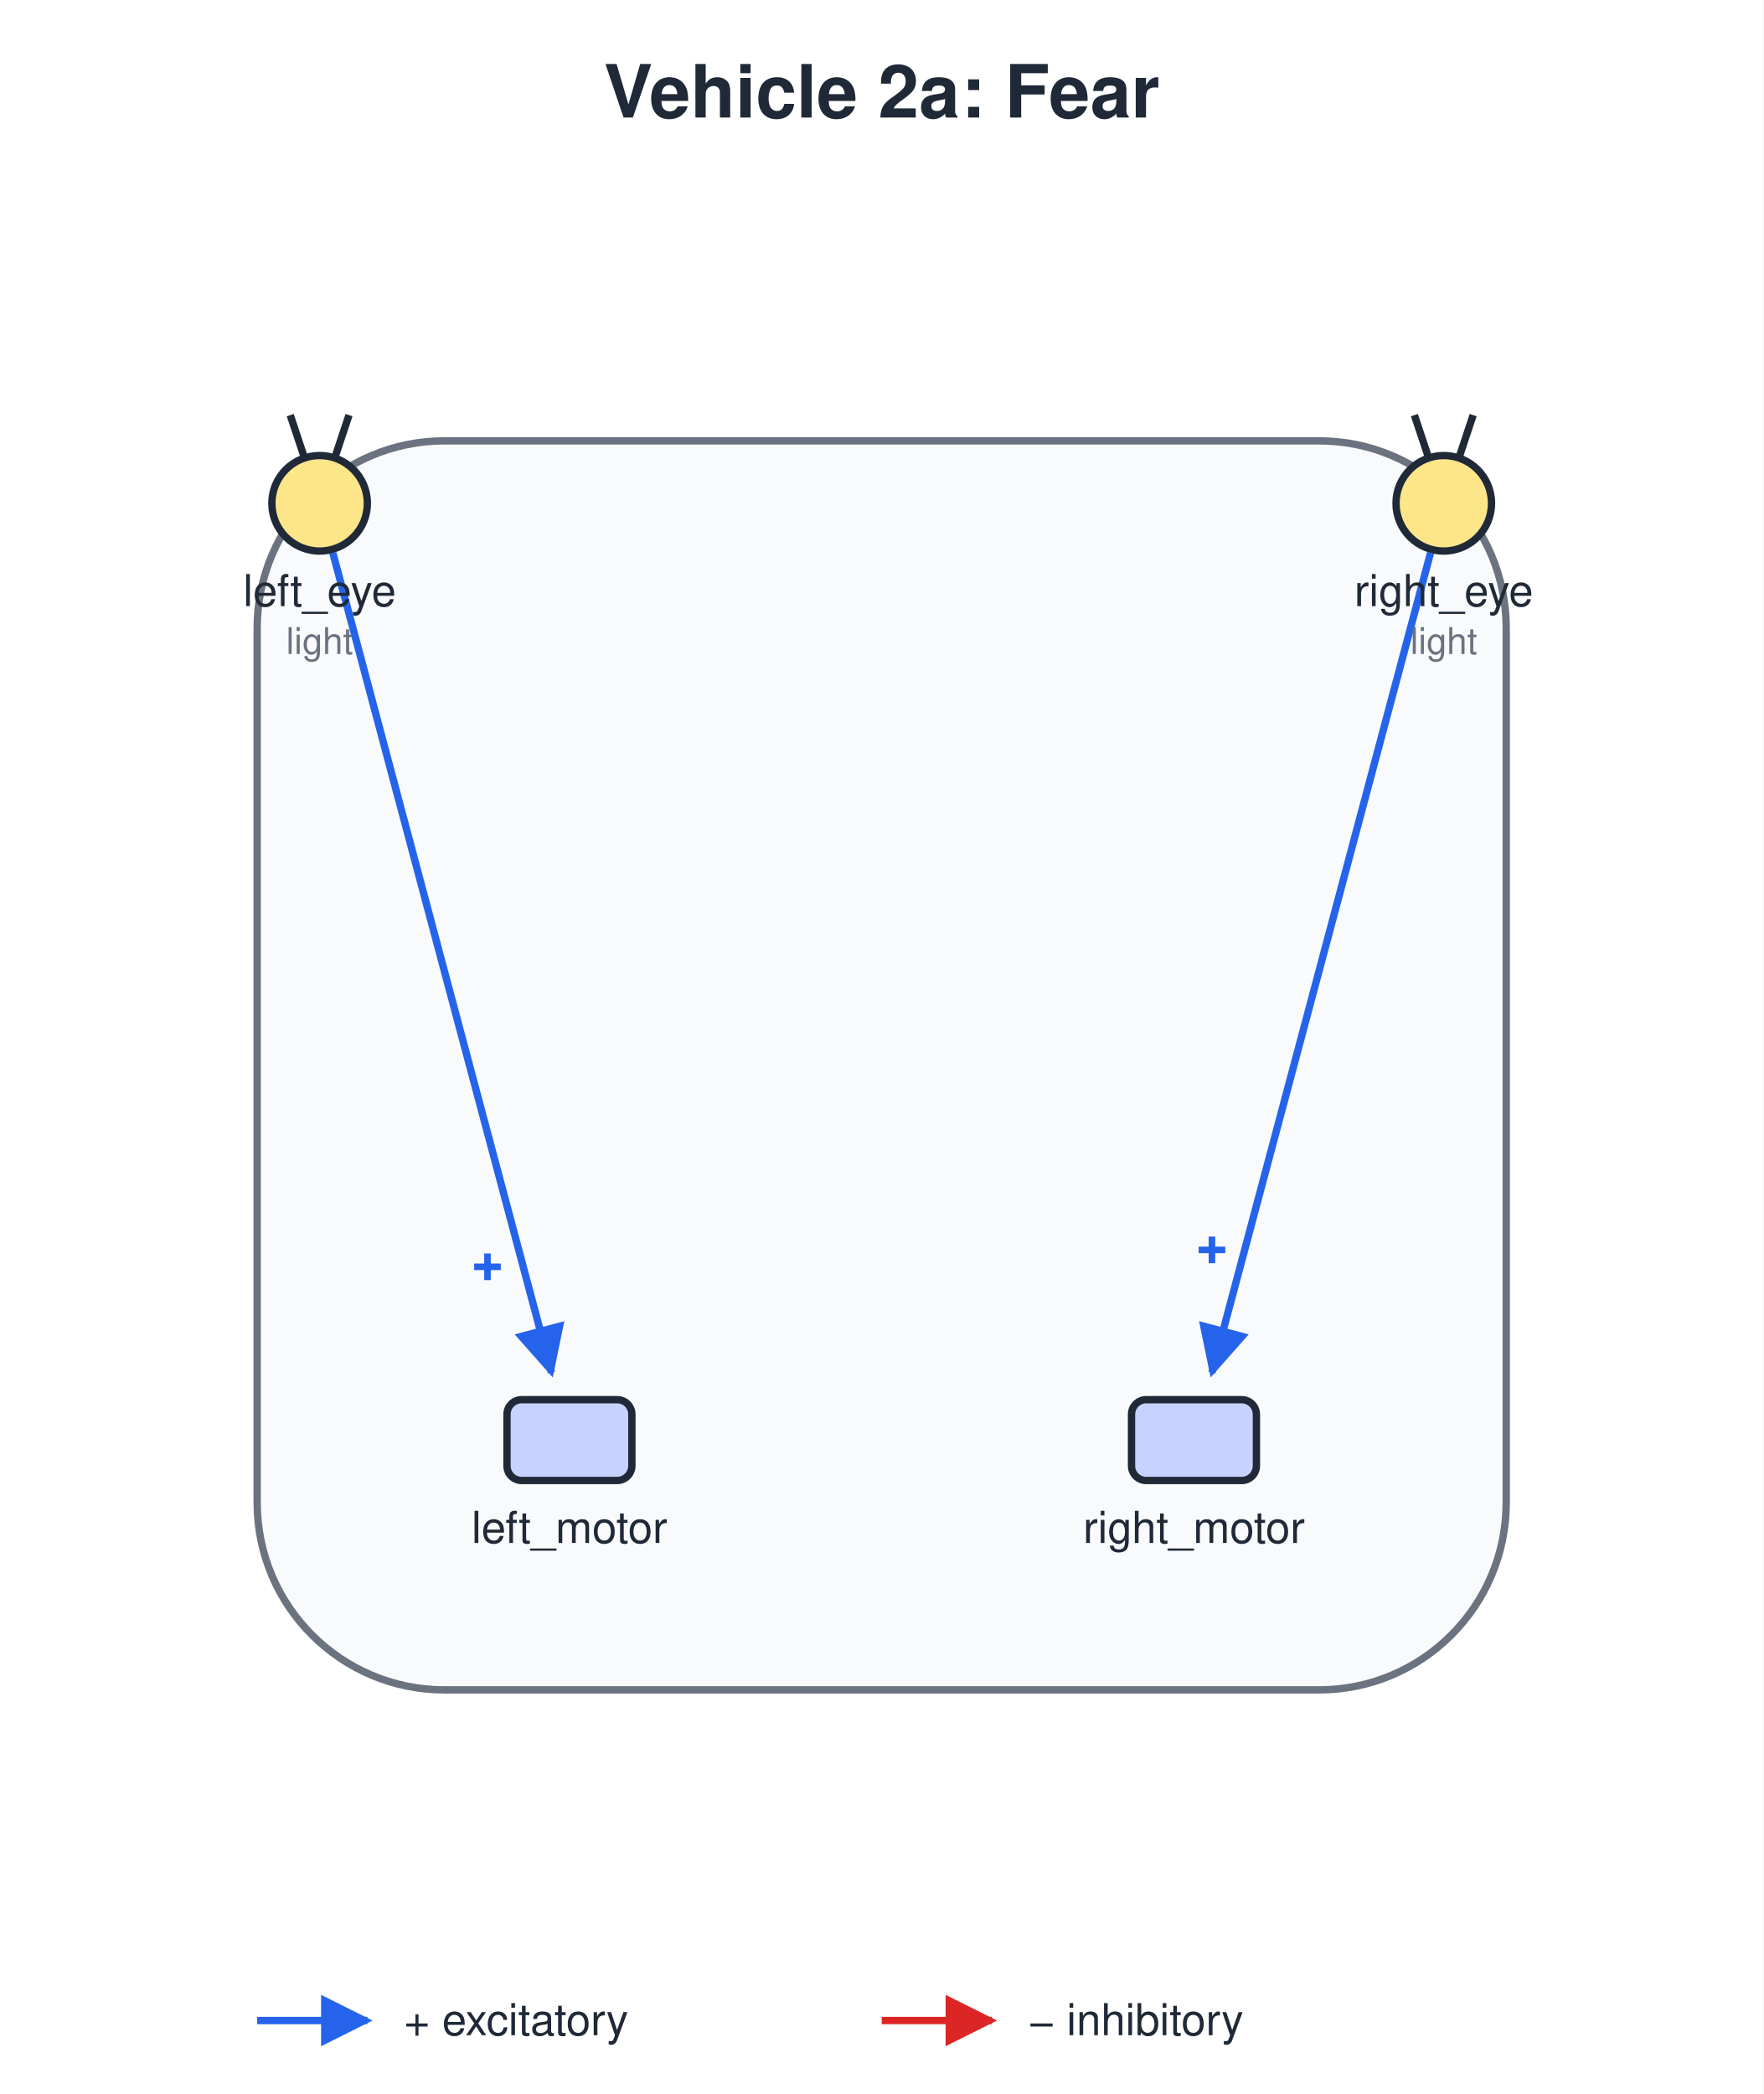
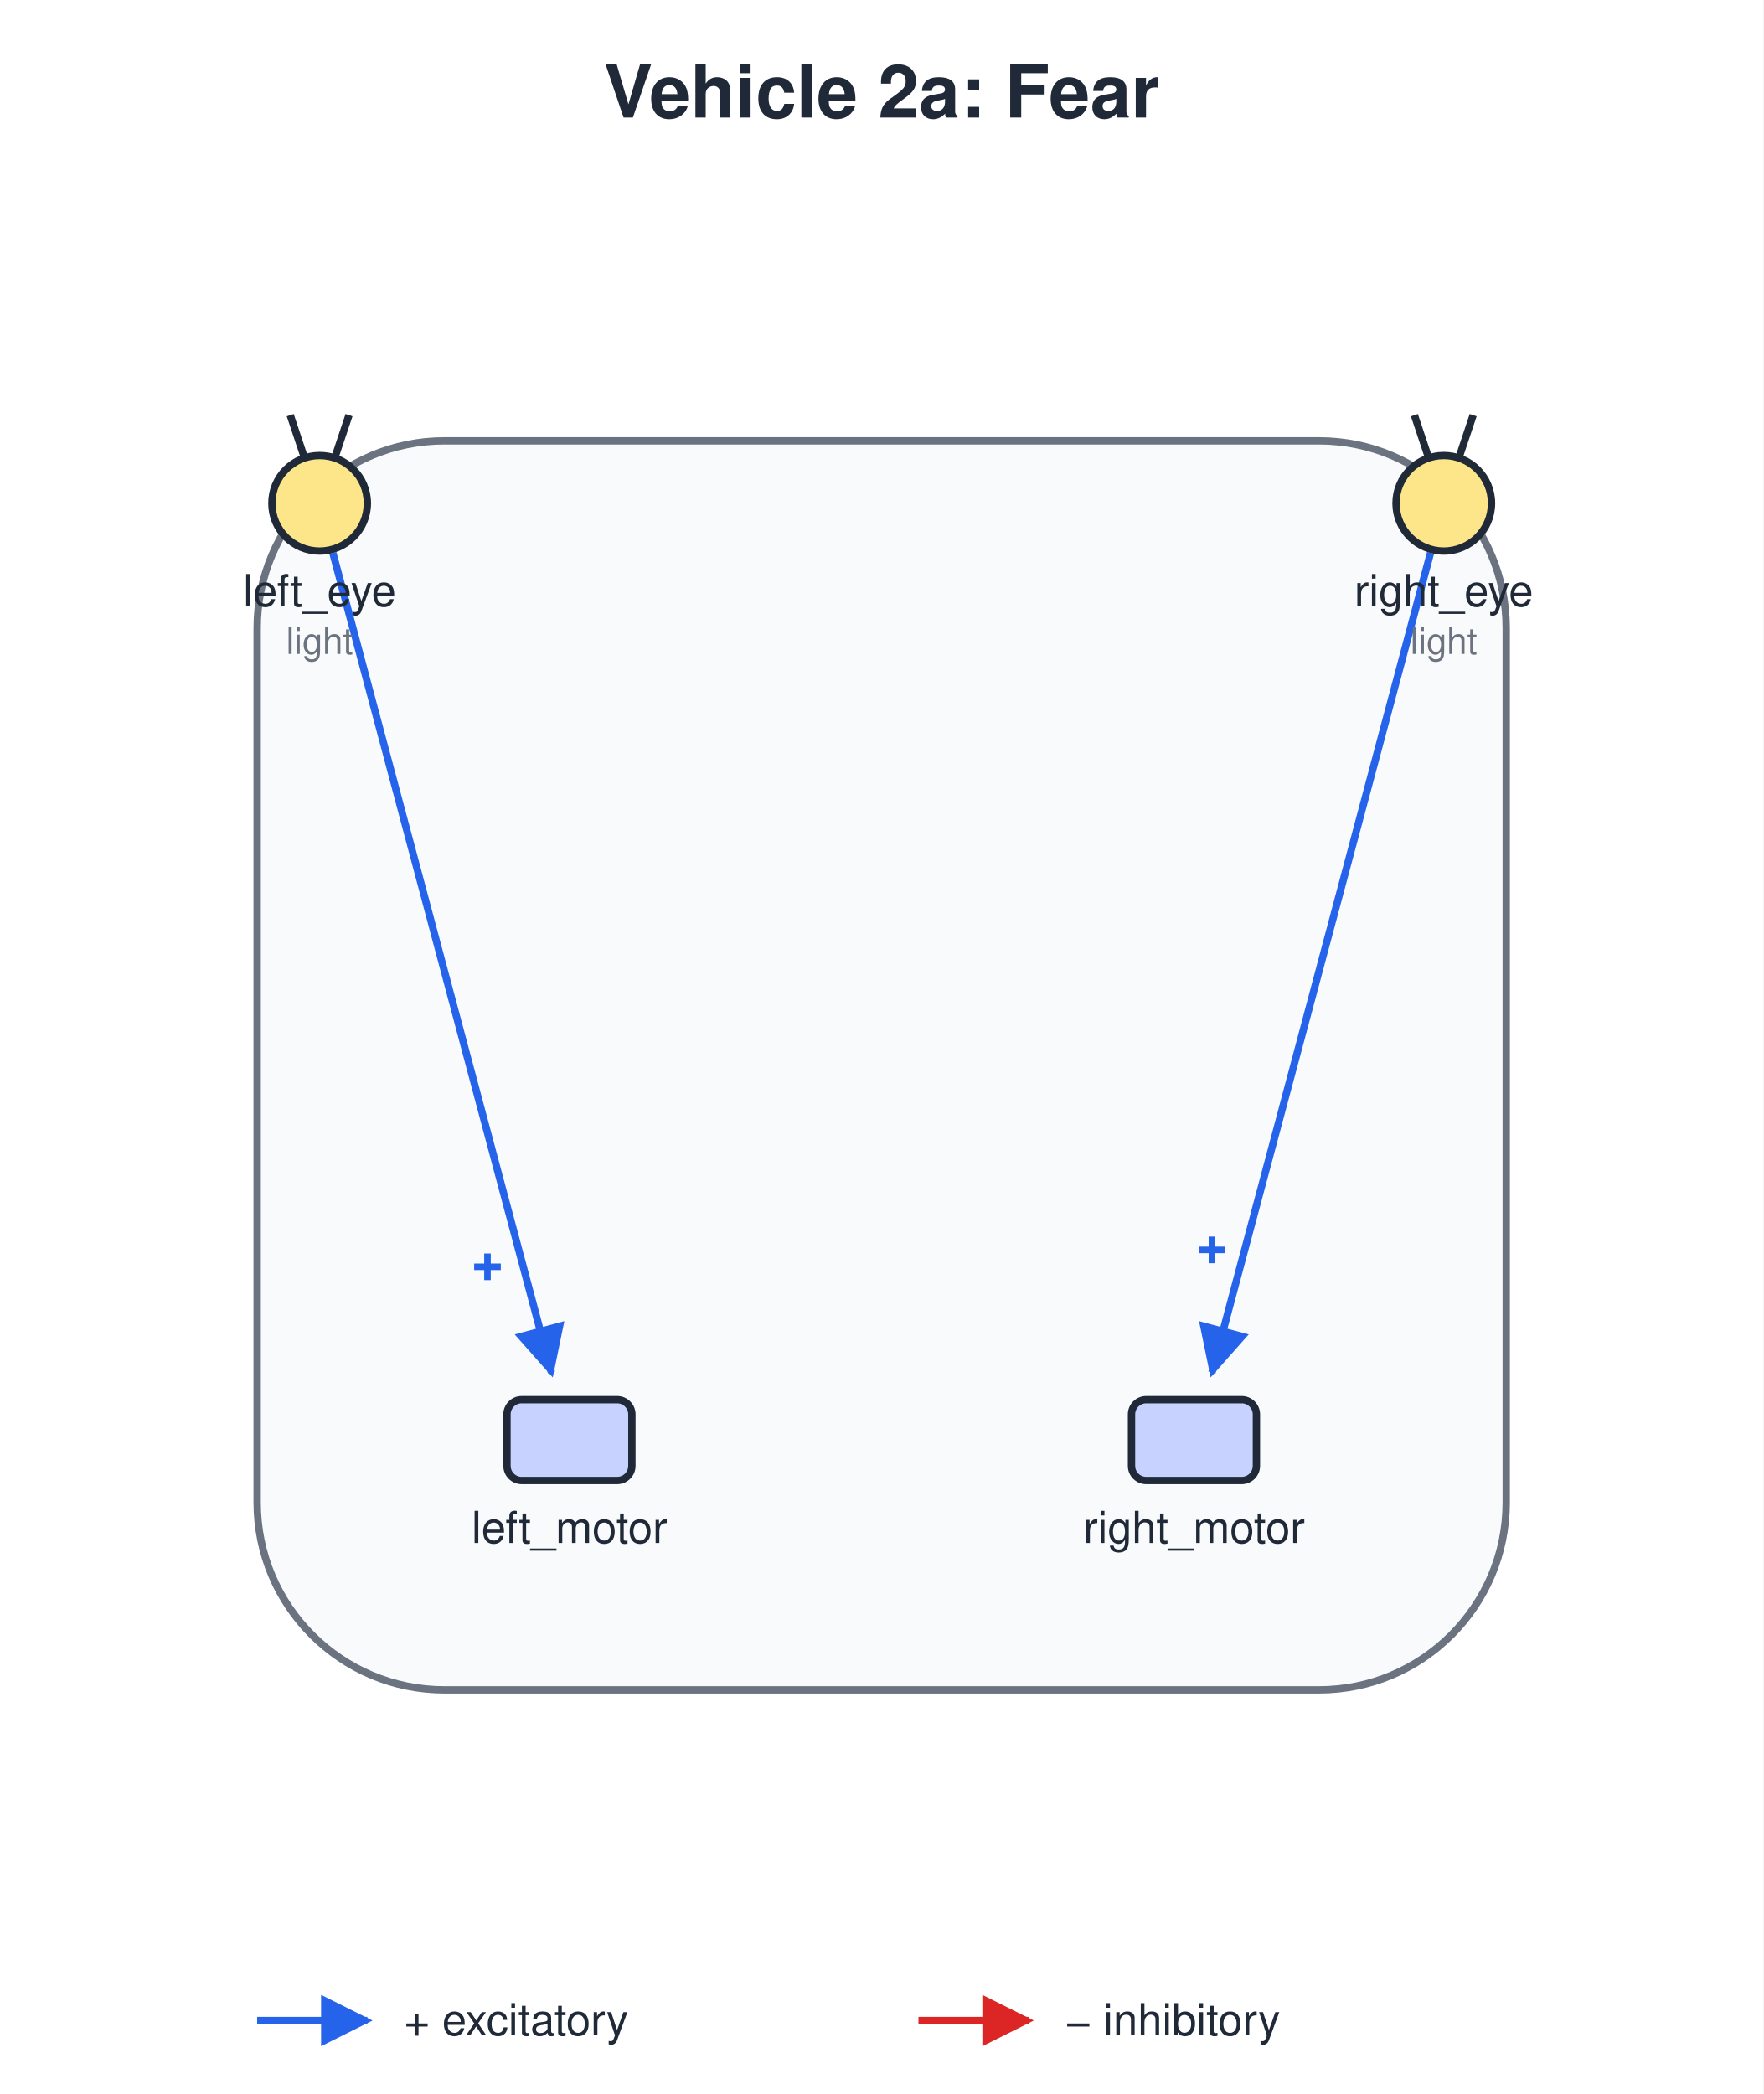
<svg xmlns="http://www.w3.org/2000/svg" width="480" height="570" viewBox="0 0 480 570" font-family="Helvetica, Arial, sans-serif">
  <defs>
-     <marker id="arrow-exc" viewBox="0 0 10 10" refX="9" refY="5" markerWidth="7" markerHeight="7" orient="auto-start-reverse">
+     <marker id="arrow-exc" viewBox="0 0 10 10" refX="9" refY="5" markerUnits="userSpaceOnUse" markerWidth="14" markerHeight="14" orient="auto-start-reverse">
      <path d="M0,0 L10,5 L0,10 z" fill="#2563eb" />
    </marker>
-     <marker id="arrow-inh" viewBox="0 0 10 10" refX="9" refY="5" markerWidth="7" markerHeight="7" orient="auto-start-reverse">
+     <marker id="arrow-inh" viewBox="0 0 10 10" refX="9" refY="5" markerUnits="userSpaceOnUse" markerWidth="14" markerHeight="14" orient="auto-start-reverse">
      <path d="M0,0 L10,5 L0,10 z" fill="#dc2626" />
    </marker>
-     <marker id="arrow-off" viewBox="0 0 10 10" refX="9" refY="5" markerWidth="7" markerHeight="7" orient="auto-start-reverse">
+     <marker id="arrow-off" viewBox="0 0 10 10" refX="9" refY="5" markerUnits="userSpaceOnUse" markerWidth="14" markerHeight="14" orient="auto-start-reverse">
      <path d="M0,0 L10,5 L0,10 z" fill="#9ca3af" />
+     </marker>
+     <marker id="arrow-learn" viewBox="0 0 10 10" refX="9" refY="5" markerUnits="userSpaceOnUse" markerWidth="14" markerHeight="14" orient="auto-start-reverse">
+       <path d="M0,0 L10,5 L0,10 z" fill="#16a34a" />
    </marker>
  </defs>
  <rect width="480" height="570" fill="white" />
  <text x="240.0" y="32" text-anchor="middle" font-size="20" font-weight="bold" fill="#1f2937">Vehicle 2a: Fear</text>
-   <rect x="70.0" y="120" width="340" height="340" rx="51.0" fill="#f9fafb" stroke="#6b7280" stroke-width="2" />
+   <rect x="70" y="120" width="340" height="340" rx="51" fill="#f9fafb" stroke="#6b7280" stroke-width="2" />
  <line x1="90.6" y1="150.5" x2="150.1" y2="373.6" stroke="#2563eb" stroke-width="2" marker-end="url(#arrow-exc)" />
  <text x="132.7" y="348.3" text-anchor="middle" font-size="15" font-weight="bold" fill="#2563eb">+</text>
  <line x1="389.4" y1="150.5" x2="329.9" y2="373.6" stroke="#2563eb" stroke-width="2" marker-end="url(#arrow-exc)" />
  <text x="329.9" y="343.7" text-anchor="middle" font-size="15" font-weight="bold" fill="#2563eb">+</text>
  <line x1="87.0" y1="137.0" x2="79.0" y2="113.0" stroke="#1f2937" stroke-width="2" />
  <line x1="87.0" y1="137.0" x2="95.0" y2="113.0" stroke="#1f2937" stroke-width="2" />
  <circle cx="87.0" cy="137.0" r="13" fill="#fde68a" stroke="#1f2937" stroke-width="2" />
  <text x="87.0" y="165.0" text-anchor="middle" font-size="12" fill="#1f2937">left_eye</text>
  <text x="87.0" y="178.0" text-anchor="middle" font-size="10" fill="#6b7280">light</text>
  <line x1="393.0" y1="137.0" x2="385.0" y2="113.0" stroke="#1f2937" stroke-width="2" />
  <line x1="393.0" y1="137.0" x2="401.0" y2="113.0" stroke="#1f2937" stroke-width="2" />
  <circle cx="393.0" cy="137.0" r="13" fill="#fde68a" stroke="#1f2937" stroke-width="2" />
  <text x="393.0" y="165.0" text-anchor="middle" font-size="12" fill="#1f2937">right_eye</text>
  <text x="393.0" y="178.0" text-anchor="middle" font-size="10" fill="#6b7280">light</text>
  <rect x="138.0" y="381.0" width="34" height="22" rx="4" fill="#c7d2fe" stroke="#1f2937" stroke-width="2" />
  <text x="155.0" y="420.0" text-anchor="middle" font-size="12" fill="#1f2937">left_motor</text>
  <rect x="308.0" y="381.0" width="34" height="22" rx="4" fill="#c7d2fe" stroke="#1f2937" stroke-width="2" />
  <text x="325.0" y="420.0" text-anchor="middle" font-size="12" fill="#1f2937">right_motor</text>
  <line x1="70" y1="550.0" x2="100" y2="550.0" stroke="#2563eb" stroke-width="2" marker-end="url(#arrow-exc)" />
  <text x="110" y="554.0" font-size="12" fill="#1f2937">+ excitatory</text>
-   <line x1="240" y1="550.0" x2="270" y2="550.0" stroke="#dc2626" stroke-width="2" marker-end="url(#arrow-inh)" />
-   <text x="280" y="554.0" font-size="12" fill="#1f2937">− inhibitory</text>
+   <line x1="250" y1="550.0" x2="280" y2="550.0" stroke="#dc2626" stroke-width="2" marker-end="url(#arrow-inh)" />
+   <text x="290" y="554.0" font-size="12" fill="#1f2937">− inhibitory</text>
</svg>
